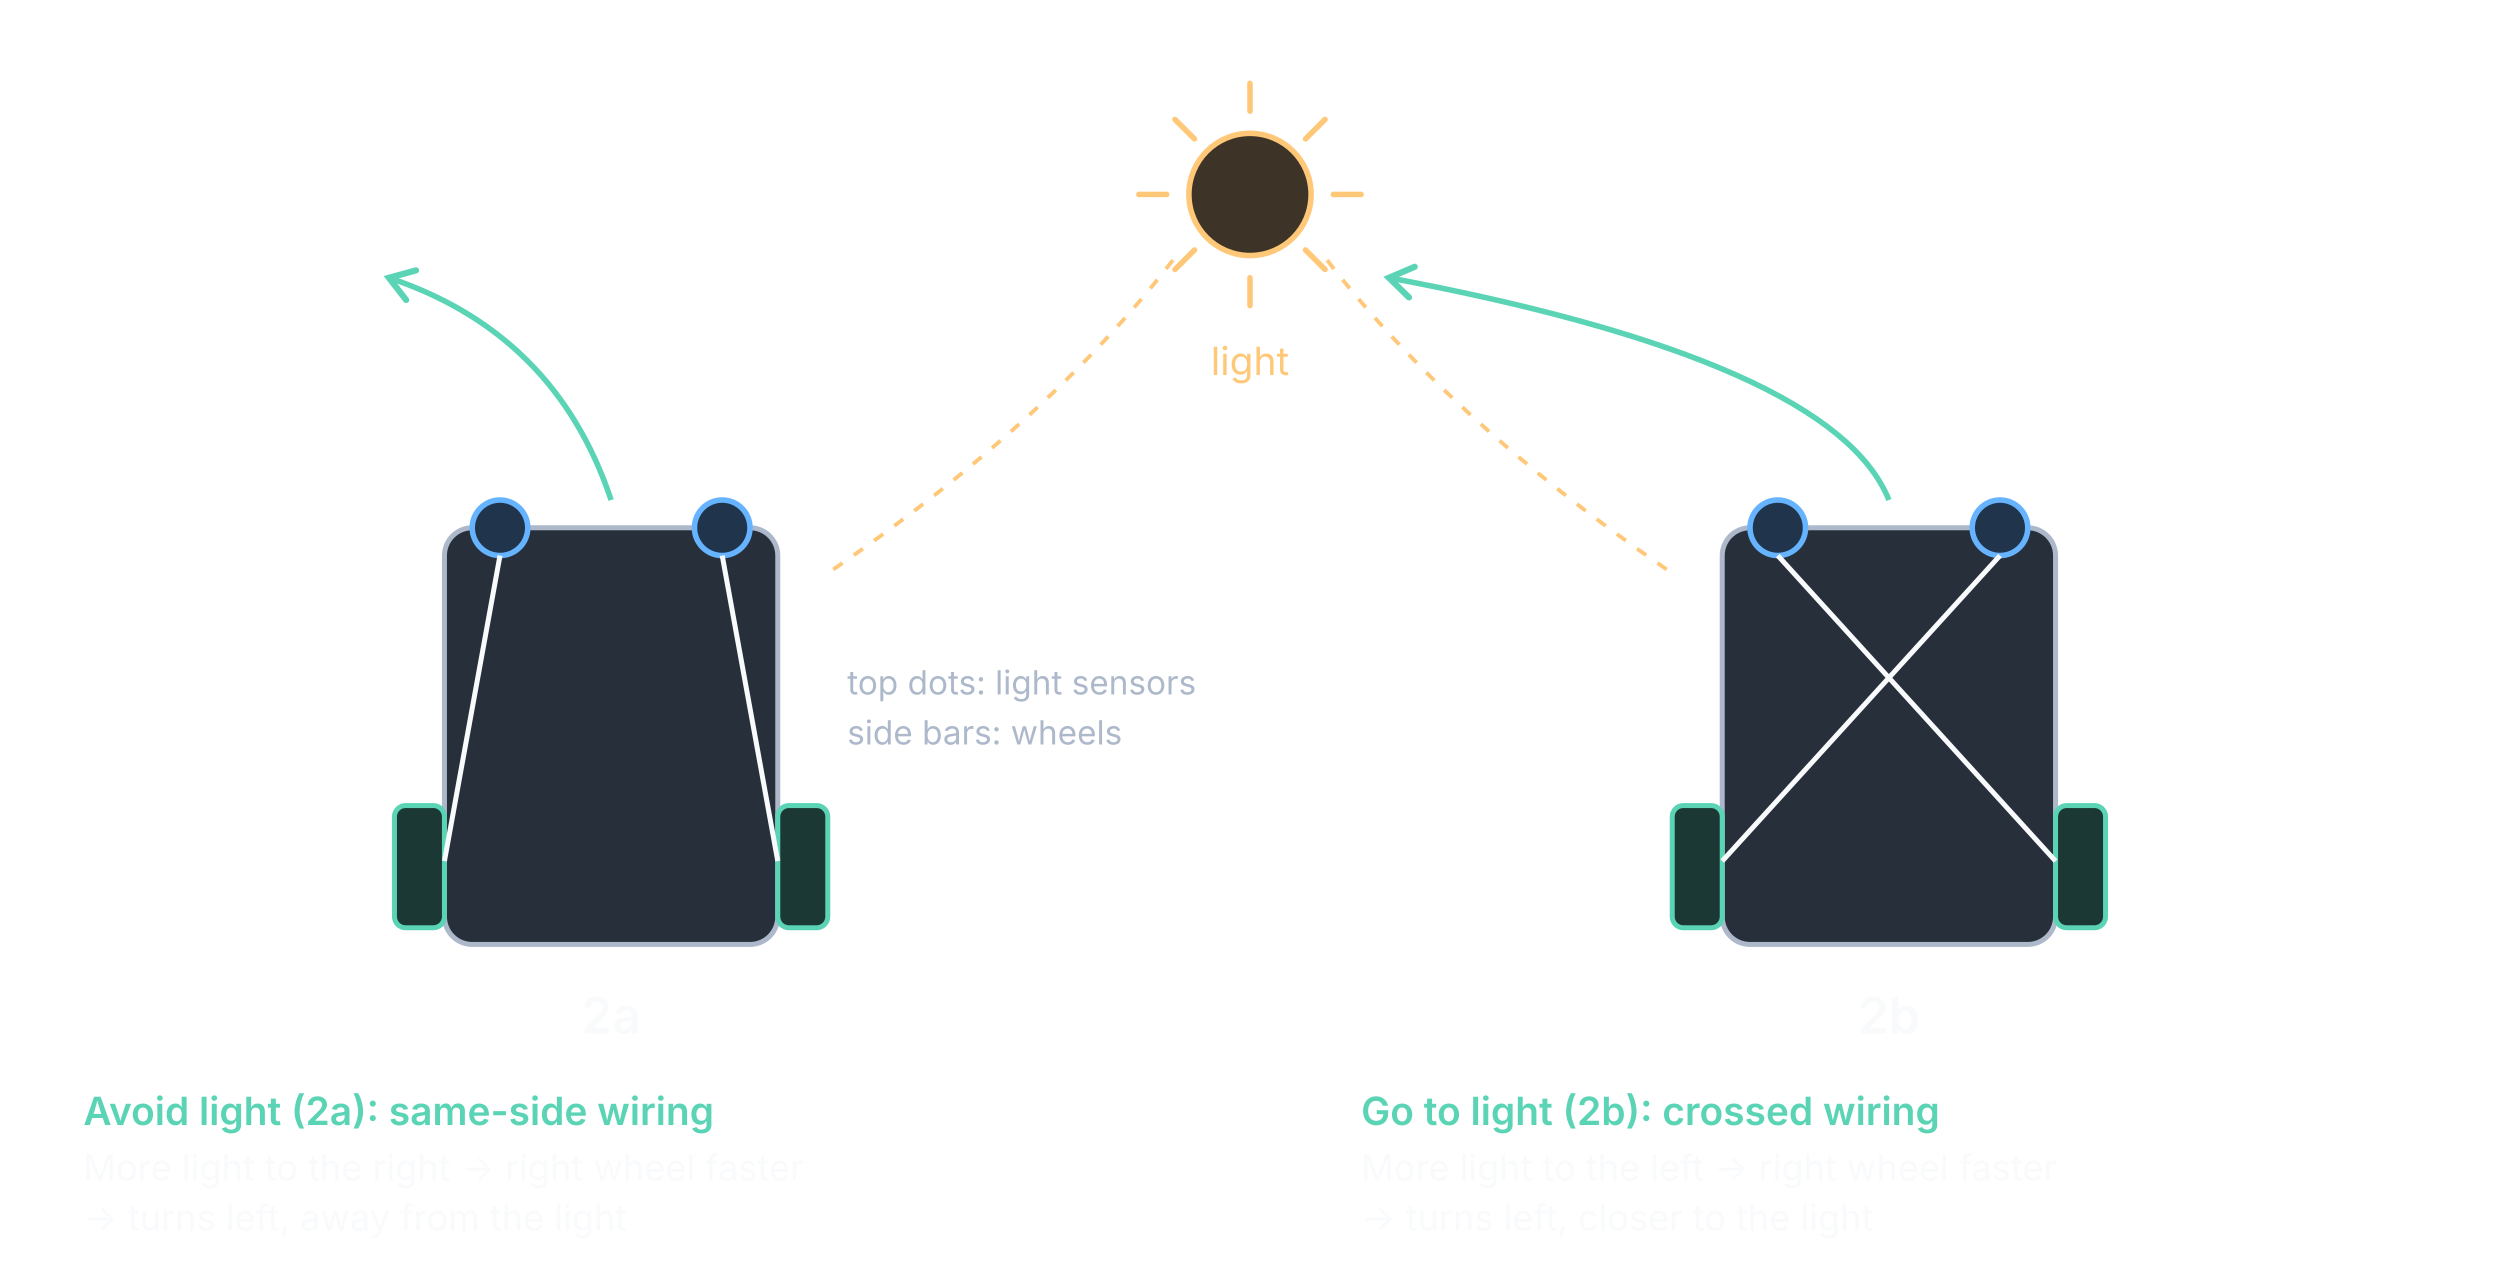
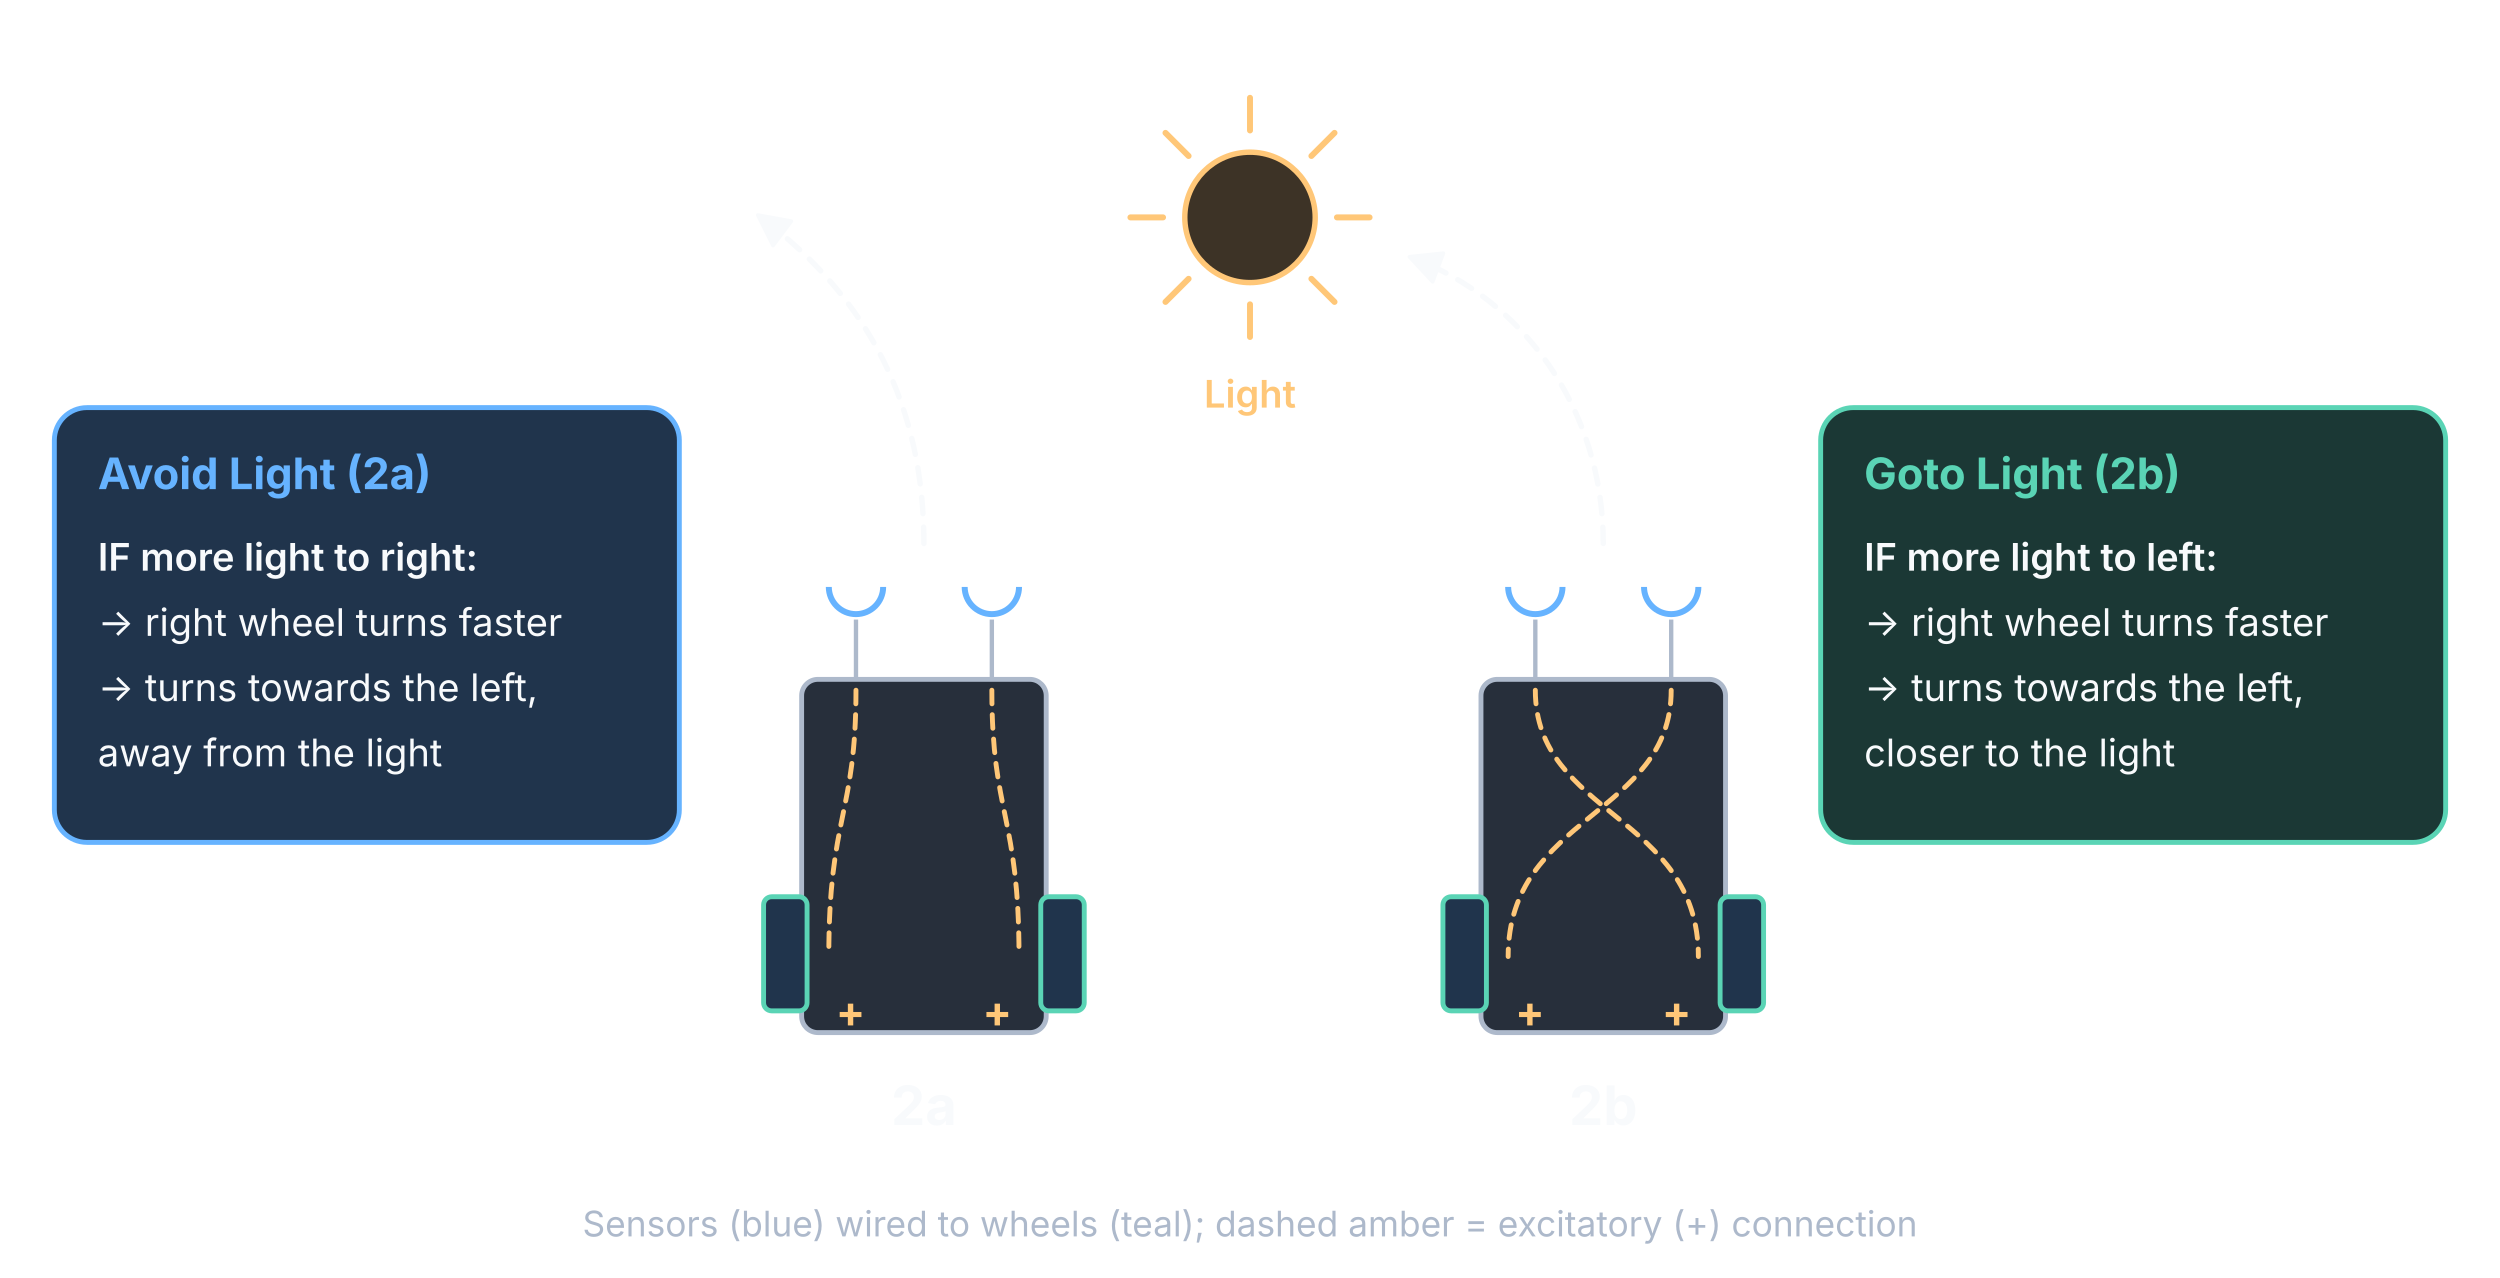
- <svg xmlns="http://www.w3.org/2000/svg" width="100%" viewBox="0 0 900 460" role="img">
+ <svg xmlns="http://www.w3.org/2000/svg" width="100%" viewBox="0 0 920 470" role="img">
  <defs>
-     <marker id="mw" viewBox="0 0 10 10" refX="8" refY="5" markerWidth="7" markerHeight="7" orient="auto-start-reverse">
-       <path d="M2 1L8 5L2 9" fill="none" stroke="#f8fafc" stroke-width="1.6" stroke-linecap="round" />
+     <marker id="ar-w" viewBox="0 0 10 10" refX="8" refY="5" markerWidth="7" markerHeight="7" orient="auto-start-reverse">
+       <path d="M1 1L9 5L1 9z" fill="#f8fafc" stroke="#f8fafc" stroke-width="1" stroke-linejoin="round" />
    </marker>
-     <marker id="mb" viewBox="0 0 10 10" refX="8" refY="5" markerWidth="7" markerHeight="7" orient="auto-start-reverse">
-       <path d="M2 1L8 5L2 9" fill="none" stroke="#66b3ff" stroke-width="1.6" stroke-linecap="round" />
+     <marker id="ar-b" viewBox="0 0 10 10" refX="8" refY="5" markerWidth="7" markerHeight="7" orient="auto-start-reverse">
+       <path d="M1 1L9 5L1 9z" fill="#66b3ff" stroke="#66b3ff" stroke-width="1" stroke-linejoin="round" />
    </marker>
-     <marker id="mt" viewBox="0 0 10 10" refX="8" refY="5" markerWidth="7" markerHeight="7" orient="auto-start-reverse">
-       <path d="M2 1L8 5L2 9" fill="none" stroke="#5ad4b5" stroke-width="1.6" stroke-linecap="round" />
+     <marker id="ar-v" viewBox="0 0 10 10" refX="8" refY="5" markerWidth="7" markerHeight="7" orient="auto-start-reverse">
+       <path d="M1 1L9 5L1 9z" fill="#b89aff" stroke="#b89aff" stroke-width="1" stroke-linejoin="round" />
    </marker>
-     <marker id="mv" viewBox="0 0 10 10" refX="8" refY="5" markerWidth="7" markerHeight="7" orient="auto-start-reverse">
-       <path d="M2 1L8 5L2 9" fill="none" stroke="#b89aff" stroke-width="1.6" stroke-linecap="round" />
+     <marker id="ar-t" viewBox="0 0 10 10" refX="8" refY="5" markerWidth="7" markerHeight="7" orient="auto-start-reverse">
+       <path d="M1 1L9 5L1 9z" fill="#5ad4b5" stroke="#5ad4b5" stroke-width="1" stroke-linejoin="round" />
    </marker>
-     <marker id="ma" viewBox="0 0 10 10" refX="8" refY="5" markerWidth="7" markerHeight="7" orient="auto-start-reverse">
-       <path d="M2 1L8 5L2 9" fill="none" stroke="#ffc778" stroke-width="1.6" stroke-linecap="round" />
+     <marker id="ar-a" viewBox="0 0 10 10" refX="8" refY="5" markerWidth="7" markerHeight="7" orient="auto-start-reverse">
+       <path d="M1 1L9 5L1 9z" fill="#ffc778" stroke="#ffc778" stroke-width="1" stroke-linejoin="round" />
    </marker>
-     <marker id="mc" viewBox="0 0 10 10" refX="8" refY="5" markerWidth="7" markerHeight="7" orient="auto-start-reverse">
-       <path d="M2 1L8 5L2 9" fill="none" stroke="#ff939b" stroke-width="1.6" stroke-linecap="round" />
+     <marker id="ar-m" viewBox="0 0 10 10" refX="8" refY="5" markerWidth="7" markerHeight="7" orient="auto-start-reverse">
+       <path d="M1 1L9 5L1 9z" fill="#adb9cb" stroke="#adb9cb" stroke-width="1" stroke-linejoin="round" />
+     </marker>
+     <marker id="ar-c" viewBox="0 0 10 10" refX="8" refY="5" markerWidth="7" markerHeight="7" orient="auto-start-reverse">
+       <path d="M1 1L9 5L1 9z" fill="#ff939b" stroke="#ff939b" stroke-width="1" stroke-linejoin="round" />
    </marker>
  </defs>
-   <g font-family="Inter, ui-sans-serif, system-ui, -apple-system, BlinkMacSystemFont, Segoe UI, sans-serif">
-     <circle cx="450" cy="70" r="22" fill="#3d3326" stroke="#ffc778" stroke-width="2" />
-     <g stroke="#ffc778" stroke-width="2" stroke-linecap="round">
-       <line x1="450" y1="30" x2="450" y2="40" />
-       <line x1="450" y1="100" x2="450" y2="110" />
-       <line x1="410" y1="70" x2="420" y2="70" />
-       <line x1="480" y1="70" x2="490" y2="70" />
-       <line x1="423" y1="43" x2="430" y2="50" />
-       <line x1="470" y1="90" x2="477" y2="97" />
-       <line x1="477" y1="43" x2="470" y2="50" />
-       <line x1="430" y1="90" x2="423" y2="97" />
-     </g>
-     <text x="450" y="135" text-anchor="middle" font-size="14" fill="#ffc778">light</text>
-     <g>
-       <rect x="160" y="190" width="120" height="150" rx="10" fill="#272f3b" stroke="#adb9cb" stroke-width="1.8" />
-       <circle cx="180" cy="190" r="10" fill="#20344c" stroke="#66b3ff" stroke-width="2" />
-       <circle cx="260" cy="190" r="10" fill="#20344c" stroke="#66b3ff" stroke-width="2" />
-       <rect x="142" y="290" width="18" height="44" rx="4" fill="#1b3835" stroke="#5ad4b5" stroke-width="1.8" />
-       <rect x="280" y="290" width="18" height="44" rx="4" fill="#1b3835" stroke="#5ad4b5" stroke-width="1.8" />
-       <line x1="180" y1="200" x2="160" y2="310" stroke="#f8fafc" stroke-width="1.8" />
-       <line x1="260" y1="200" x2="280" y2="310" stroke="#f8fafc" stroke-width="1.8" />
-       <text x="220" y="372" text-anchor="middle" font-size="18" font-weight="600" fill="#f8fafc">2a</text>
-       <path d="M300 205 Q380 150 425 90" fill="none" stroke="#ffc778" stroke-width="1.4" stroke-dasharray="4 5" />
-       <path d="M220 180 Q200 120 140 100" fill="none" stroke="#5ad4b5" stroke-width="2" marker-end="url(#mt)" />
-       <text x="30" y="405" font-size="14" font-weight="600" fill="#5ad4b5">Avoid light (2a): same-side wiring</text>
-       <text x="30" y="425" font-size="13" fill="#f8fafc">More light to the right → right wheel faster</text>
-       <text x="30" y="443" font-size="13" fill="#f8fafc">→ turns left, away from the light</text>
-     </g>
-     <g>
-       <rect x="620" y="190" width="120" height="150" rx="10" fill="#272f3b" stroke="#adb9cb" stroke-width="1.8" />
-       <circle cx="640" cy="190" r="10" fill="#20344c" stroke="#66b3ff" stroke-width="2" />
-       <circle cx="720" cy="190" r="10" fill="#20344c" stroke="#66b3ff" stroke-width="2" />
-       <rect x="602" y="290" width="18" height="44" rx="4" fill="#1b3835" stroke="#5ad4b5" stroke-width="1.8" />
-       <rect x="740" y="290" width="18" height="44" rx="4" fill="#1b3835" stroke="#5ad4b5" stroke-width="1.8" />
-       <line x1="640" y1="200" x2="740" y2="310" stroke="#f8fafc" stroke-width="1.8" />
-       <line x1="720" y1="200" x2="620" y2="310" stroke="#f8fafc" stroke-width="1.8" />
-       <text x="680" y="372" text-anchor="middle" font-size="18" font-weight="600" fill="#f8fafc">2b</text>
-       <path d="M600 205 Q520 150 475 90" fill="none" stroke="#ffc778" stroke-width="1.4" stroke-dasharray="4 5" />
-       <path d="M680 180 Q660 130 500 100" fill="none" stroke="#5ad4b5" stroke-width="2" marker-end="url(#mt)" />
-       <text x="490" y="405" font-size="14" font-weight="600" fill="#5ad4b5">Go to light (2b): crossed wiring</text>
-       <text x="490" y="425" font-size="13" fill="#f8fafc">More light to the left → right wheel faster</text>
-       <text x="490" y="443" font-size="13" fill="#f8fafc">→ turns left, closer to the light</text>
-     </g>
-     <g font-size="12" fill="#adb9cb">
-       <text x="305" y="250">top dots: light sensors</text>
-       <text x="305" y="268">side bars: wheels</text>
-     </g>
-   </g>
+   <circle cx="460" cy="80" r="24" fill="#3d3326" stroke="#ffc778" stroke-width="2" />
+   <line x1="492.0" y1="80.0" x2="504.0" y2="80.0" stroke="#ffc778" stroke-width="2.2" stroke-linecap="round" />
+   <line x1="482.6" y1="102.6" x2="491.1" y2="111.1" stroke="#ffc778" stroke-width="2.2" stroke-linecap="round" />
+   <line x1="460.0" y1="112.0" x2="460.0" y2="124.0" stroke="#ffc778" stroke-width="2.2" stroke-linecap="round" />
+   <line x1="437.4" y1="102.6" x2="428.9" y2="111.1" stroke="#ffc778" stroke-width="2.2" stroke-linecap="round" />
+   <line x1="428.0" y1="80.0" x2="416.0" y2="80.0" stroke="#ffc778" stroke-width="2.2" stroke-linecap="round" />
+   <line x1="437.4" y1="57.4" x2="428.9" y2="48.9" stroke="#ffc778" stroke-width="2.2" stroke-linecap="round" />
+   <line x1="460.0" y1="48.0" x2="460.0" y2="36.0" stroke="#ffc778" stroke-width="2.2" stroke-linecap="round" />
+   <line x1="482.6" y1="57.4" x2="491.1" y2="48.9" stroke="#ffc778" stroke-width="2.2" stroke-linecap="round" />
+   <text x="460" y="150" font-family="Inter, ui-sans-serif, system-ui, -apple-system, BlinkMacSystemFont, Segoe UI, sans-serif" font-size="14" font-weight="600" fill="#ffc778" text-anchor="middle">Light</text>
+   <rect x="295.0" y="250" width="90" height="130" rx="6" fill="#272f3b" stroke="#adb9cb" stroke-width="1.8" vector-effect="non-scaling-stroke" />
+   <line x1="315" y1="250" x2="315" y2="228" stroke="#adb9cb" stroke-width="1.6" />
+   <path d="M 305 216 A 10 10 0 0 0 325 216" fill="none" stroke="#66b3ff" stroke-width="2.2" />
+   <line x1="365" y1="250" x2="365" y2="228" stroke="#adb9cb" stroke-width="1.6" />
+   <path d="M 355 216 A 10 10 0 0 0 375 216" fill="none" stroke="#66b3ff" stroke-width="2.2" />
+   <rect x="281.0" y="330" width="16" height="42" rx="3" fill="#20344c" stroke="#5ad4b5" stroke-width="1.8" />
+   <rect x="383.0" y="330" width="16" height="42" rx="3" fill="#20344c" stroke="#5ad4b5" stroke-width="1.8" />
+   <path d="M 315 254 C 315 300, 305.0 300, 305.0 352" fill="none" stroke="#ffc778" stroke-width="1.8" stroke-linejoin="round" stroke-linecap="round" vector-effect="non-scaling-stroke" stroke-dasharray="5 4" />
+   <path d="M 365 254 C 365 300, 375.0 300, 375.0 352" fill="none" stroke="#ffc778" stroke-width="1.8" stroke-linejoin="round" stroke-linecap="round" vector-effect="non-scaling-stroke" stroke-dasharray="5 4" />
+   <text x="313.0" y="378" font-family="Inter, ui-sans-serif, system-ui, -apple-system, BlinkMacSystemFont, Segoe UI, sans-serif" font-size="16" font-weight="700" fill="#ffc778" text-anchor="middle">+</text>
+   <text x="367.0" y="378" font-family="Inter, ui-sans-serif, system-ui, -apple-system, BlinkMacSystemFont, Segoe UI, sans-serif" font-size="16" font-weight="700" fill="#ffc778" text-anchor="middle">+</text>
+   <text x="340" y="414" font-family="Inter, ui-sans-serif, system-ui, -apple-system, BlinkMacSystemFont, Segoe UI, sans-serif" font-size="20" font-weight="700" fill="#f8fafc" text-anchor="middle">2a</text>
+   <rect x="545.0" y="250" width="90" height="130" rx="6" fill="#272f3b" stroke="#adb9cb" stroke-width="1.8" vector-effect="non-scaling-stroke" />
+   <line x1="565" y1="250" x2="565" y2="228" stroke="#adb9cb" stroke-width="1.6" />
+   <path d="M 555 216 A 10 10 0 0 0 575 216" fill="none" stroke="#66b3ff" stroke-width="2.2" />
+   <line x1="615" y1="250" x2="615" y2="228" stroke="#adb9cb" stroke-width="1.6" />
+   <path d="M 605 216 A 10 10 0 0 0 625 216" fill="none" stroke="#66b3ff" stroke-width="2.2" />
+   <rect x="531.0" y="330" width="16" height="42" rx="3" fill="#20344c" stroke="#5ad4b5" stroke-width="1.8" />
+   <rect x="633.0" y="330" width="16" height="42" rx="3" fill="#20344c" stroke="#5ad4b5" stroke-width="1.8" />
+   <path d="M 565 254 C 565 300, 625.0 300, 625.0 352" fill="none" stroke="#ffc778" stroke-width="1.8" stroke-linejoin="round" stroke-linecap="round" vector-effect="non-scaling-stroke" stroke-dasharray="5 4" />
+   <path d="M 615 254 C 615 300, 555.0 300, 555.0 352" fill="none" stroke="#ffc778" stroke-width="1.8" stroke-linejoin="round" stroke-linecap="round" vector-effect="non-scaling-stroke" stroke-dasharray="5 4" />
+   <text x="563.0" y="378" font-family="Inter, ui-sans-serif, system-ui, -apple-system, BlinkMacSystemFont, Segoe UI, sans-serif" font-size="16" font-weight="700" fill="#ffc778" text-anchor="middle">+</text>
+   <text x="617.0" y="378" font-family="Inter, ui-sans-serif, system-ui, -apple-system, BlinkMacSystemFont, Segoe UI, sans-serif" font-size="16" font-weight="700" fill="#ffc778" text-anchor="middle">+</text>
+   <text x="590" y="414" font-family="Inter, ui-sans-serif, system-ui, -apple-system, BlinkMacSystemFont, Segoe UI, sans-serif" font-size="20" font-weight="700" fill="#f8fafc" text-anchor="middle">2b</text>
+   <path d="M 340 200 C 340 150, 320 110, 280 80" fill="none" stroke="#f8fafc" stroke-width="2" stroke-linejoin="round" stroke-linecap="round" vector-effect="non-scaling-stroke" stroke-dasharray="6 5" marker-end="url(#ar-w)" />
+   <path d="M 590 200 C 590 150, 560 110, 520 95" fill="none" stroke="#f8fafc" stroke-width="2" stroke-linejoin="round" stroke-linecap="round" vector-effect="non-scaling-stroke" stroke-dasharray="6 5" marker-end="url(#ar-w)" />
+   <rect x="20" y="150" width="230" height="160" rx="12" fill="#20344c" stroke="#66b3ff" stroke-width="1.8" vector-effect="non-scaling-stroke" />
+   <text x="135.0" y="235.2" font-family="Inter, ui-sans-serif, system-ui, -apple-system, BlinkMacSystemFont, Segoe UI, sans-serif" font-size="15" font-weight="500" fill="#f8fafc" text-anchor="middle" />
+   <text x="36" y="180" font-family="Inter, ui-sans-serif, system-ui, -apple-system, BlinkMacSystemFont, Segoe UI, sans-serif" font-size="16" font-weight="700" fill="#66b3ff" text-anchor="start">Avoid Light (2a)</text>
+   <text x="36" y="210" font-family="Inter, ui-sans-serif, system-ui, -apple-system, BlinkMacSystemFont, Segoe UI, sans-serif" font-size="14" font-weight="600" fill="#f8fafc" text-anchor="start">IF more light to right:</text>
+   <text x="36" y="234" font-family="Inter, ui-sans-serif, system-ui, -apple-system, BlinkMacSystemFont, Segoe UI, sans-serif" font-size="14" font-weight="400" fill="#f8fafc" text-anchor="start">→ right wheel turns faster</text>
+   <text x="36" y="258" font-family="Inter, ui-sans-serif, system-ui, -apple-system, BlinkMacSystemFont, Segoe UI, sans-serif" font-size="14" font-weight="400" fill="#f8fafc" text-anchor="start">→ turns towards the left,</text>
+   <text x="36" y="282" font-family="Inter, ui-sans-serif, system-ui, -apple-system, BlinkMacSystemFont, Segoe UI, sans-serif" font-size="14" font-weight="400" fill="#f8fafc" text-anchor="start">   away from the light</text>
+   <rect x="670" y="150" width="230" height="160" rx="12" fill="#1b3835" stroke="#5ad4b5" stroke-width="1.8" vector-effect="non-scaling-stroke" />
+   <text x="785.0" y="235.2" font-family="Inter, ui-sans-serif, system-ui, -apple-system, BlinkMacSystemFont, Segoe UI, sans-serif" font-size="15" font-weight="500" fill="#f8fafc" text-anchor="middle" />
+   <text x="686" y="180" font-family="Inter, ui-sans-serif, system-ui, -apple-system, BlinkMacSystemFont, Segoe UI, sans-serif" font-size="16" font-weight="700" fill="#5ad4b5" text-anchor="start">Goto Light (2b)</text>
+   <text x="686" y="210" font-family="Inter, ui-sans-serif, system-ui, -apple-system, BlinkMacSystemFont, Segoe UI, sans-serif" font-size="14" font-weight="600" fill="#f8fafc" text-anchor="start">IF more light to left:</text>
+   <text x="686" y="234" font-family="Inter, ui-sans-serif, system-ui, -apple-system, BlinkMacSystemFont, Segoe UI, sans-serif" font-size="14" font-weight="400" fill="#f8fafc" text-anchor="start">→ right wheel turns faster</text>
+   <text x="686" y="258" font-family="Inter, ui-sans-serif, system-ui, -apple-system, BlinkMacSystemFont, Segoe UI, sans-serif" font-size="14" font-weight="400" fill="#f8fafc" text-anchor="start">→ turns towards the left,</text>
+   <text x="686" y="282" font-family="Inter, ui-sans-serif, system-ui, -apple-system, BlinkMacSystemFont, Segoe UI, sans-serif" font-size="14" font-weight="400" fill="#f8fafc" text-anchor="start">   closer to the light</text>
+   <text x="460" y="455" font-family="Inter, ui-sans-serif, system-ui, -apple-system, BlinkMacSystemFont, Segoe UI, sans-serif" font-size="13" font-weight="400" fill="#adb9cb" text-anchor="middle">Sensors (blue) wired to wheels (teal); dashed amber = excitatory (+) connection</text>
</svg>
